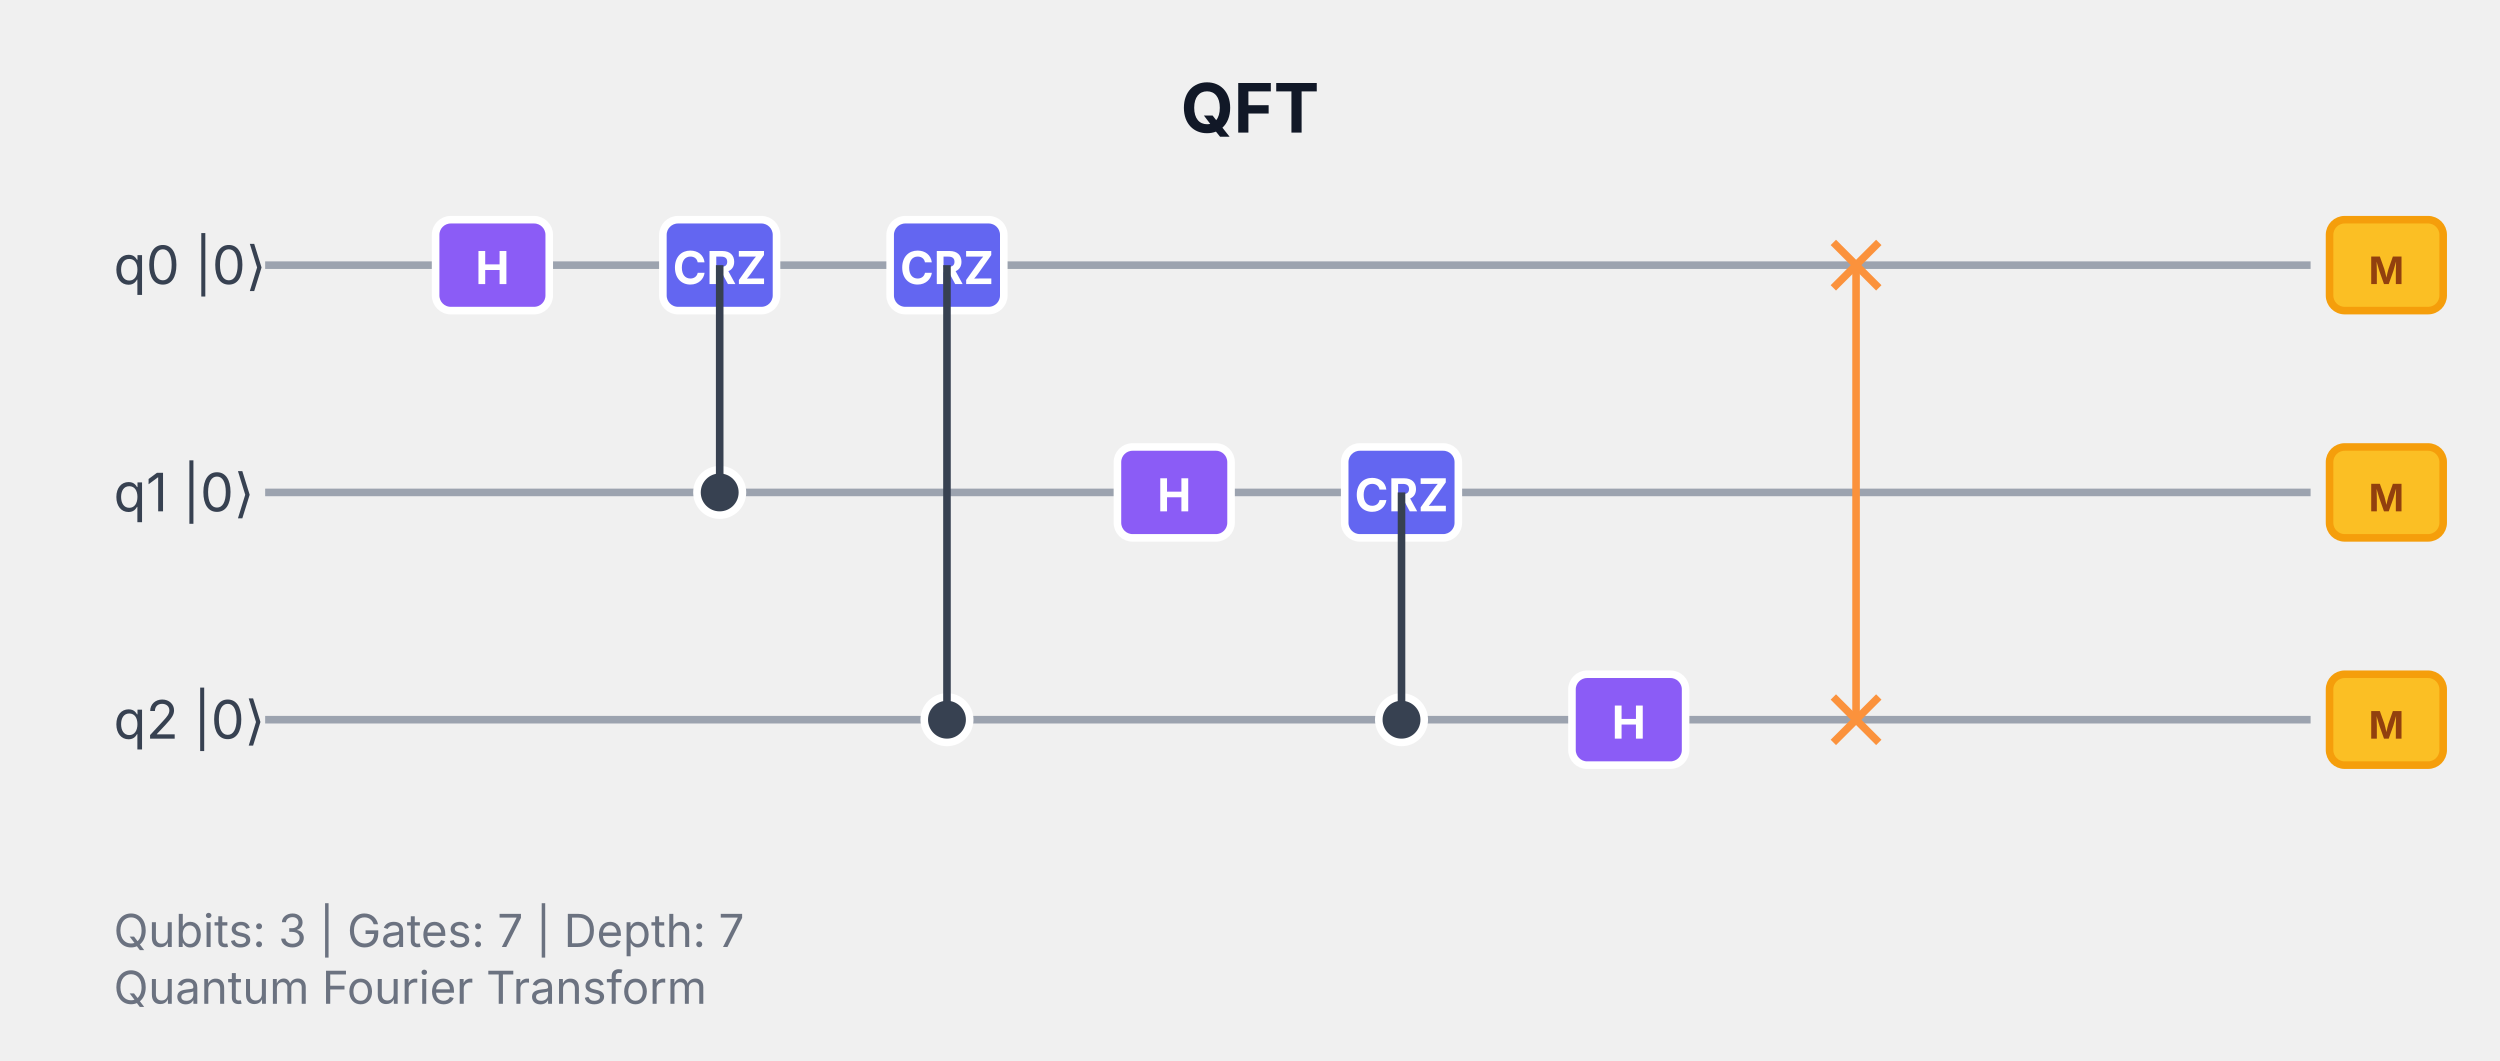
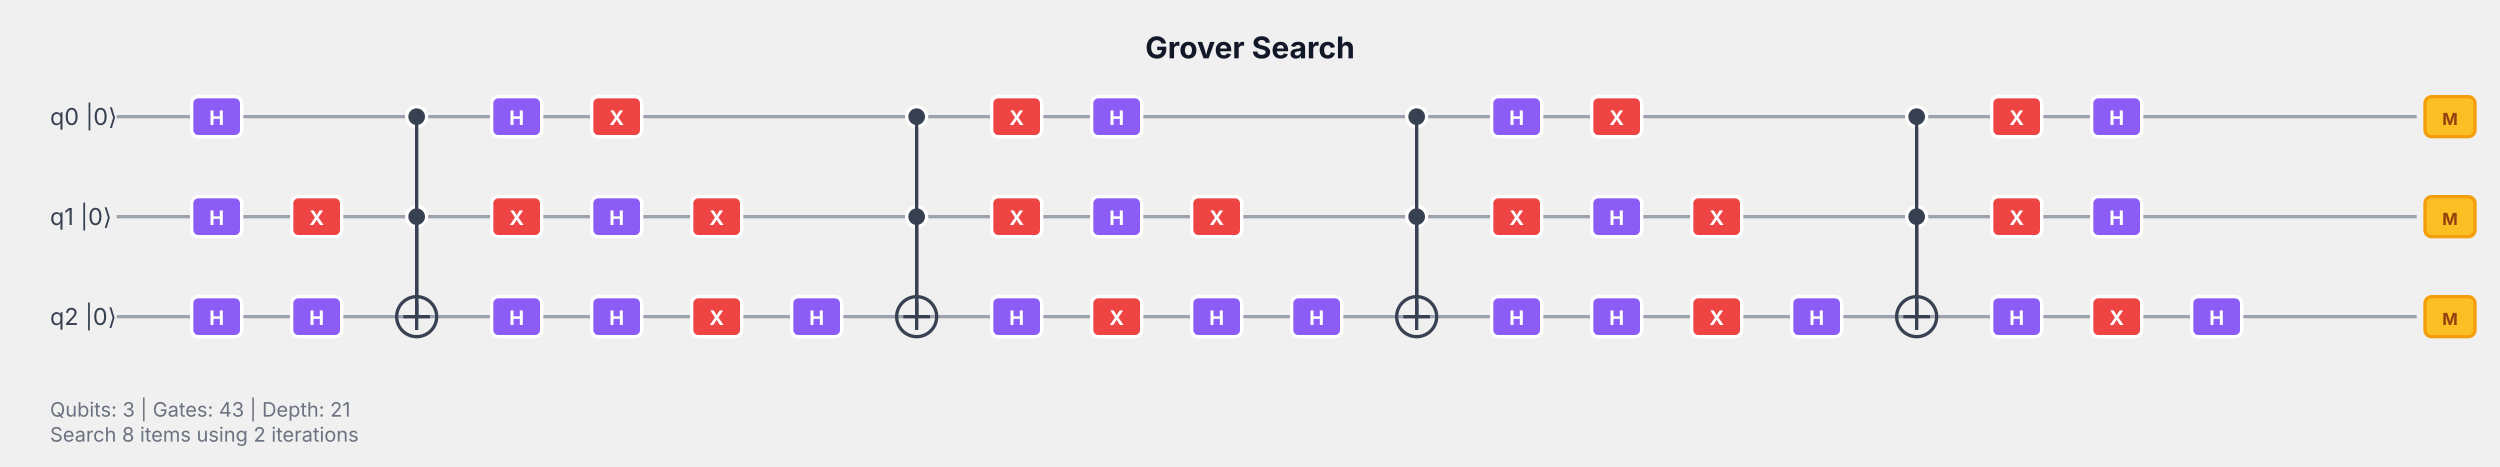
- <svg xmlns="http://www.w3.org/2000/svg" height="280" style="background-color: #ffffff; border: 1px solid #e5e7eb; border-radius: 8px;" width="660">
+ <svg xmlns="http://www.w3.org/2000/svg" height="280" style="background-color: #ffffff; border: 1px solid #e5e7eb; border-radius: 8px;" width="1500">
  <defs>
    <style>.gate-group:hover rect { opacity: 1; stroke-width: 3; }
                         .gate-group:hover circle { stroke-width: 3; }
                         text { font-family: 'SF Pro Display', 'Segoe UI', system-ui, sans-serif; }</style>
  </defs>
-   <text fill="#111827" font-size="18" font-weight="bold" text-anchor="middle" x="330" y="35">QFT</text>
+   <text fill="#111827" font-size="18" font-weight="bold" text-anchor="middle" x="750" y="35">Grover Search</text>
  <g>
    <text fill="#374151" font-size="14" x="30" y="75">q0 |0⟩</text>
-     <line stroke="#9ca3af" stroke-width="2" x1="70" x2="610" y1="70" y2="70" />
+     <line stroke="#9ca3af" stroke-width="2" x1="70" x2="1450" y1="70" y2="70" />
  </g>
  <g>
    <text fill="#374151" font-size="14" x="30" y="135">q1 |0⟩</text>
-     <line stroke="#9ca3af" stroke-width="2" x1="70" x2="610" y1="130" y2="130" />
+     <line stroke="#9ca3af" stroke-width="2" x1="70" x2="1450" y1="130" y2="130" />
  </g>
  <g>
    <text fill="#374151" font-size="14" x="30" y="195">q2 |0⟩</text>
-     <line stroke="#9ca3af" stroke-width="2" x1="70" x2="610" y1="190" y2="190" />
+     <line stroke="#9ca3af" stroke-width="2" x1="70" x2="1450" y1="190" y2="190" />
  </g>
  <g class="gate-group">
    <rect fill="#8b5cf6" height="24" rx="4" stroke="#ffffff" stroke-width="2" width="30" x="115" y="58" />
    <text fill="#ffffff" font-size="12" font-weight="bold" text-anchor="middle" x="130" y="75">H</text>
  </g>
  <g class="gate-group">
-     <circle cx="190" cy="130" fill="#374151" r="6" stroke="#ffffff" stroke-width="2" />
-     <rect fill="#6366f1" height="24" rx="4" stroke="#ffffff" stroke-width="2" width="30" x="175" y="58" />
-     <text fill="#ffffff" font-size="12" font-weight="bold" text-anchor="middle" x="190" y="75">CRZ</text>
-     <line stroke="#374151" stroke-width="2" x1="190" x2="190" y1="70" y2="130" />
-   </g>
-   <g class="gate-group">
-     <circle cx="250" cy="190" fill="#374151" r="6" stroke="#ffffff" stroke-width="2" />
-     <rect fill="#6366f1" height="24" rx="4" stroke="#ffffff" stroke-width="2" width="30" x="235" y="58" />
-     <text fill="#ffffff" font-size="12" font-weight="bold" text-anchor="middle" x="250" y="75">CRZ</text>
+     <rect fill="#8b5cf6" height="24" rx="4" stroke="#ffffff" stroke-width="2" width="30" x="115" y="118" />
+     <text fill="#ffffff" font-size="12" font-weight="bold" text-anchor="middle" x="130" y="135">H</text>
+   </g>
+   <g class="gate-group">
+     <rect fill="#8b5cf6" height="24" rx="4" stroke="#ffffff" stroke-width="2" width="30" x="115" y="178" />
+     <text fill="#ffffff" font-size="12" font-weight="bold" text-anchor="middle" x="130" y="195">H</text>
+   </g>
+   <g class="gate-group">
+     <rect fill="#ef4444" height="24" rx="4" stroke="#ffffff" stroke-width="2" width="30" x="175" y="118" />
+     <text fill="#ffffff" font-size="12" font-weight="bold" text-anchor="middle" x="190" y="135">X</text>
+   </g>
+   <g class="gate-group">
+     <rect fill="#8b5cf6" height="24" rx="4" stroke="#ffffff" stroke-width="2" width="30" x="175" y="178" />
+     <text fill="#ffffff" font-size="12" font-weight="bold" text-anchor="middle" x="190" y="195">H</text>
+   </g>
+   <g class="gate-group">
+     <circle cx="250" cy="70" fill="#374151" r="6" stroke="#ffffff" stroke-width="2" />
+     <circle cx="250" cy="130" fill="#374151" r="6" stroke="#ffffff" stroke-width="2" />
+     <circle cx="250" cy="190" fill="none" r="12" stroke="#374151" stroke-width="2" />
+     <line stroke="#374151" stroke-width="2" x1="242" x2="258" y1="190" y2="190" />
+     <line stroke="#374151" stroke-width="2" x1="250" x2="250" y1="182" y2="198" />
    <line stroke="#374151" stroke-width="2" x1="250" x2="250" y1="70" y2="190" />
-   </g>
-   <g class="gate-group">
-     <rect fill="#8b5cf6" height="24" rx="4" stroke="#ffffff" stroke-width="2" width="30" x="295" y="118" />
-     <text fill="#ffffff" font-size="12" font-weight="bold" text-anchor="middle" x="310" y="135">H</text>
-   </g>
-   <g class="gate-group">
-     <circle cx="370" cy="190" fill="#374151" r="6" stroke="#ffffff" stroke-width="2" />
-     <rect fill="#6366f1" height="24" rx="4" stroke="#ffffff" stroke-width="2" width="30" x="355" y="118" />
-     <text fill="#ffffff" font-size="12" font-weight="bold" text-anchor="middle" x="370" y="135">CRZ</text>
-     <line stroke="#374151" stroke-width="2" x1="370" x2="370" y1="130" y2="190" />
-   </g>
-   <g class="gate-group">
-     <rect fill="#8b5cf6" height="24" rx="4" stroke="#ffffff" stroke-width="2" width="30" x="415" y="178" />
-     <text fill="#ffffff" font-size="12" font-weight="bold" text-anchor="middle" x="430" y="195">H</text>
-   </g>
-   <g class="gate-group">
-     <line stroke="#fb923c" stroke-width="2" x1="484" x2="496" y1="64" y2="76" />
-     <line stroke="#fb923c" stroke-width="2" x1="484" x2="496" y1="76" y2="64" />
-     <line stroke="#fb923c" stroke-width="2" x1="484" x2="496" y1="184" y2="196" />
-     <line stroke="#fb923c" stroke-width="2" x1="484" x2="496" y1="196" y2="184" />
-     <line stroke="#fb923c" stroke-width="2" x1="490" x2="490" y1="70" y2="190" />
-   </g>
-   <g>
-     <rect fill="#fbbf24" height="24" rx="4" stroke="#f59e0b" stroke-width="2" width="30" x="615" y="58" />
-     <text fill="#92400e" font-size="10" font-weight="bold" text-anchor="middle" x="630" y="75">M</text>
-   </g>
-   <g>
-     <rect fill="#fbbf24" height="24" rx="4" stroke="#f59e0b" stroke-width="2" width="30" x="615" y="118" />
-     <text fill="#92400e" font-size="10" font-weight="bold" text-anchor="middle" x="630" y="135">M</text>
-   </g>
-   <g>
-     <rect fill="#fbbf24" height="24" rx="4" stroke="#f59e0b" stroke-width="2" width="30" x="615" y="178" />
-     <text fill="#92400e" font-size="10" font-weight="bold" text-anchor="middle" x="630" y="195">M</text>
-   </g>
-   <g>
-     <text fill="#6b7280" font-size="12" x="30" y="250">Qubits: 3 | Gates: 7 | Depth: 7</text>
-     <text fill="#6b7280" font-size="12" x="30" y="265">Quantum Fourier Transform</text>
+     <line stroke="#374151" stroke-width="2" x1="250" x2="250" y1="130" y2="190" />
+   </g>
+   <g class="gate-group">
+     <rect fill="#8b5cf6" height="24" rx="4" stroke="#ffffff" stroke-width="2" width="30" x="295" y="178" />
+     <text fill="#ffffff" font-size="12" font-weight="bold" text-anchor="middle" x="310" y="195">H</text>
+   </g>
+   <g class="gate-group">
+     <rect fill="#ef4444" height="24" rx="4" stroke="#ffffff" stroke-width="2" width="30" x="295" y="118" />
+     <text fill="#ffffff" font-size="12" font-weight="bold" text-anchor="middle" x="310" y="135">X</text>
+   </g>
+   <g class="gate-group">
+     <rect fill="#8b5cf6" height="24" rx="4" stroke="#ffffff" stroke-width="2" width="30" x="295" y="58" />
+     <text fill="#ffffff" font-size="12" font-weight="bold" text-anchor="middle" x="310" y="75">H</text>
+   </g>
+   <g class="gate-group">
+     <rect fill="#8b5cf6" height="24" rx="4" stroke="#ffffff" stroke-width="2" width="30" x="355" y="118" />
+     <text fill="#ffffff" font-size="12" font-weight="bold" text-anchor="middle" x="370" y="135">H</text>
+   </g>
+   <g class="gate-group">
+     <rect fill="#8b5cf6" height="24" rx="4" stroke="#ffffff" stroke-width="2" width="30" x="355" y="178" />
+     <text fill="#ffffff" font-size="12" font-weight="bold" text-anchor="middle" x="370" y="195">H</text>
+   </g>
+   <g class="gate-group">
+     <rect fill="#ef4444" height="24" rx="4" stroke="#ffffff" stroke-width="2" width="30" x="355" y="58" />
+     <text fill="#ffffff" font-size="12" font-weight="bold" text-anchor="middle" x="370" y="75">X</text>
+   </g>
+   <g class="gate-group">
+     <rect fill="#ef4444" height="24" rx="4" stroke="#ffffff" stroke-width="2" width="30" x="415" y="118" />
+     <text fill="#ffffff" font-size="12" font-weight="bold" text-anchor="middle" x="430" y="135">X</text>
+   </g>
+   <g class="gate-group">
+     <rect fill="#ef4444" height="24" rx="4" stroke="#ffffff" stroke-width="2" width="30" x="415" y="178" />
+     <text fill="#ffffff" font-size="12" font-weight="bold" text-anchor="middle" x="430" y="195">X</text>
+   </g>
+   <g class="gate-group">
+     <rect fill="#8b5cf6" height="24" rx="4" stroke="#ffffff" stroke-width="2" width="30" x="475" y="178" />
+     <text fill="#ffffff" font-size="12" font-weight="bold" text-anchor="middle" x="490" y="195">H</text>
+   </g>
+   <g class="gate-group">
+     <circle cx="550" cy="70" fill="#374151" r="6" stroke="#ffffff" stroke-width="2" />
+     <circle cx="550" cy="130" fill="#374151" r="6" stroke="#ffffff" stroke-width="2" />
+     <circle cx="550" cy="190" fill="none" r="12" stroke="#374151" stroke-width="2" />
+     <line stroke="#374151" stroke-width="2" x1="542" x2="558" y1="190" y2="190" />
+     <line stroke="#374151" stroke-width="2" x1="550" x2="550" y1="182" y2="198" />
+     <line stroke="#374151" stroke-width="2" x1="550" x2="550" y1="70" y2="190" />
+     <line stroke="#374151" stroke-width="2" x1="550" x2="550" y1="130" y2="190" />
+   </g>
+   <g class="gate-group">
+     <rect fill="#8b5cf6" height="24" rx="4" stroke="#ffffff" stroke-width="2" width="30" x="595" y="178" />
+     <text fill="#ffffff" font-size="12" font-weight="bold" text-anchor="middle" x="610" y="195">H</text>
+   </g>
+   <g class="gate-group">
+     <rect fill="#ef4444" height="24" rx="4" stroke="#ffffff" stroke-width="2" width="30" x="595" y="58" />
+     <text fill="#ffffff" font-size="12" font-weight="bold" text-anchor="middle" x="610" y="75">X</text>
+   </g>
+   <g class="gate-group">
+     <rect fill="#ef4444" height="24" rx="4" stroke="#ffffff" stroke-width="2" width="30" x="595" y="118" />
+     <text fill="#ffffff" font-size="12" font-weight="bold" text-anchor="middle" x="610" y="135">X</text>
+   </g>
+   <g class="gate-group">
+     <rect fill="#ef4444" height="24" rx="4" stroke="#ffffff" stroke-width="2" width="30" x="655" y="178" />
+     <text fill="#ffffff" font-size="12" font-weight="bold" text-anchor="middle" x="670" y="195">X</text>
+   </g>
+   <g class="gate-group">
+     <rect fill="#8b5cf6" height="24" rx="4" stroke="#ffffff" stroke-width="2" width="30" x="655" y="58" />
+     <text fill="#ffffff" font-size="12" font-weight="bold" text-anchor="middle" x="670" y="75">H</text>
+   </g>
+   <g class="gate-group">
+     <rect fill="#8b5cf6" height="24" rx="4" stroke="#ffffff" stroke-width="2" width="30" x="655" y="118" />
+     <text fill="#ffffff" font-size="12" font-weight="bold" text-anchor="middle" x="670" y="135">H</text>
+   </g>
+   <g class="gate-group">
+     <rect fill="#8b5cf6" height="24" rx="4" stroke="#ffffff" stroke-width="2" width="30" x="715" y="178" />
+     <text fill="#ffffff" font-size="12" font-weight="bold" text-anchor="middle" x="730" y="195">H</text>
+   </g>
+   <g class="gate-group">
+     <rect fill="#ef4444" height="24" rx="4" stroke="#ffffff" stroke-width="2" width="30" x="715" y="118" />
+     <text fill="#ffffff" font-size="12" font-weight="bold" text-anchor="middle" x="730" y="135">X</text>
+   </g>
+   <g class="gate-group">
+     <rect fill="#8b5cf6" height="24" rx="4" stroke="#ffffff" stroke-width="2" width="30" x="775" y="178" />
+     <text fill="#ffffff" font-size="12" font-weight="bold" text-anchor="middle" x="790" y="195">H</text>
+   </g>
+   <g class="gate-group">
+     <circle cx="850" cy="70" fill="#374151" r="6" stroke="#ffffff" stroke-width="2" />
+     <circle cx="850" cy="130" fill="#374151" r="6" stroke="#ffffff" stroke-width="2" />
+     <circle cx="850" cy="190" fill="none" r="12" stroke="#374151" stroke-width="2" />
+     <line stroke="#374151" stroke-width="2" x1="842" x2="858" y1="190" y2="190" />
+     <line stroke="#374151" stroke-width="2" x1="850" x2="850" y1="182" y2="198" />
+     <line stroke="#374151" stroke-width="2" x1="850" x2="850" y1="70" y2="190" />
+     <line stroke="#374151" stroke-width="2" x1="850" x2="850" y1="130" y2="190" />
+   </g>
+   <g class="gate-group">
+     <rect fill="#8b5cf6" height="24" rx="4" stroke="#ffffff" stroke-width="2" width="30" x="895" y="178" />
+     <text fill="#ffffff" font-size="12" font-weight="bold" text-anchor="middle" x="910" y="195">H</text>
+   </g>
+   <g class="gate-group">
+     <rect fill="#ef4444" height="24" rx="4" stroke="#ffffff" stroke-width="2" width="30" x="895" y="118" />
+     <text fill="#ffffff" font-size="12" font-weight="bold" text-anchor="middle" x="910" y="135">X</text>
+   </g>
+   <g class="gate-group">
+     <rect fill="#8b5cf6" height="24" rx="4" stroke="#ffffff" stroke-width="2" width="30" x="895" y="58" />
+     <text fill="#ffffff" font-size="12" font-weight="bold" text-anchor="middle" x="910" y="75">H</text>
+   </g>
+   <g class="gate-group">
+     <rect fill="#8b5cf6" height="24" rx="4" stroke="#ffffff" stroke-width="2" width="30" x="955" y="118" />
+     <text fill="#ffffff" font-size="12" font-weight="bold" text-anchor="middle" x="970" y="135">H</text>
+   </g>
+   <g class="gate-group">
+     <rect fill="#8b5cf6" height="24" rx="4" stroke="#ffffff" stroke-width="2" width="30" x="955" y="178" />
+     <text fill="#ffffff" font-size="12" font-weight="bold" text-anchor="middle" x="970" y="195">H</text>
+   </g>
+   <g class="gate-group">
+     <rect fill="#ef4444" height="24" rx="4" stroke="#ffffff" stroke-width="2" width="30" x="955" y="58" />
+     <text fill="#ffffff" font-size="12" font-weight="bold" text-anchor="middle" x="970" y="75">X</text>
+   </g>
+   <g class="gate-group">
+     <rect fill="#ef4444" height="24" rx="4" stroke="#ffffff" stroke-width="2" width="30" x="1015" y="118" />
+     <text fill="#ffffff" font-size="12" font-weight="bold" text-anchor="middle" x="1030" y="135">X</text>
+   </g>
+   <g class="gate-group">
+     <rect fill="#ef4444" height="24" rx="4" stroke="#ffffff" stroke-width="2" width="30" x="1015" y="178" />
+     <text fill="#ffffff" font-size="12" font-weight="bold" text-anchor="middle" x="1030" y="195">X</text>
+   </g>
+   <g class="gate-group">
+     <rect fill="#8b5cf6" height="24" rx="4" stroke="#ffffff" stroke-width="2" width="30" x="1075" y="178" />
+     <text fill="#ffffff" font-size="12" font-weight="bold" text-anchor="middle" x="1090" y="195">H</text>
+   </g>
+   <g class="gate-group">
+     <circle cx="1150" cy="70" fill="#374151" r="6" stroke="#ffffff" stroke-width="2" />
+     <circle cx="1150" cy="130" fill="#374151" r="6" stroke="#ffffff" stroke-width="2" />
+     <circle cx="1150" cy="190" fill="none" r="12" stroke="#374151" stroke-width="2" />
+     <line stroke="#374151" stroke-width="2" x1="1142" x2="1158" y1="190" y2="190" />
+     <line stroke="#374151" stroke-width="2" x1="1150" x2="1150" y1="182" y2="198" />
+     <line stroke="#374151" stroke-width="2" x1="1150" x2="1150" y1="70" y2="190" />
+     <line stroke="#374151" stroke-width="2" x1="1150" x2="1150" y1="130" y2="190" />
+   </g>
+   <g class="gate-group">
+     <rect fill="#8b5cf6" height="24" rx="4" stroke="#ffffff" stroke-width="2" width="30" x="1195" y="178" />
+     <text fill="#ffffff" font-size="12" font-weight="bold" text-anchor="middle" x="1210" y="195">H</text>
+   </g>
+   <g class="gate-group">
+     <rect fill="#ef4444" height="24" rx="4" stroke="#ffffff" stroke-width="2" width="30" x="1195" y="58" />
+     <text fill="#ffffff" font-size="12" font-weight="bold" text-anchor="middle" x="1210" y="75">X</text>
+   </g>
+   <g class="gate-group">
+     <rect fill="#ef4444" height="24" rx="4" stroke="#ffffff" stroke-width="2" width="30" x="1195" y="118" />
+     <text fill="#ffffff" font-size="12" font-weight="bold" text-anchor="middle" x="1210" y="135">X</text>
+   </g>
+   <g class="gate-group">
+     <rect fill="#ef4444" height="24" rx="4" stroke="#ffffff" stroke-width="2" width="30" x="1255" y="178" />
+     <text fill="#ffffff" font-size="12" font-weight="bold" text-anchor="middle" x="1270" y="195">X</text>
+   </g>
+   <g class="gate-group">
+     <rect fill="#8b5cf6" height="24" rx="4" stroke="#ffffff" stroke-width="2" width="30" x="1255" y="58" />
+     <text fill="#ffffff" font-size="12" font-weight="bold" text-anchor="middle" x="1270" y="75">H</text>
+   </g>
+   <g class="gate-group">
+     <rect fill="#8b5cf6" height="24" rx="4" stroke="#ffffff" stroke-width="2" width="30" x="1255" y="118" />
+     <text fill="#ffffff" font-size="12" font-weight="bold" text-anchor="middle" x="1270" y="135">H</text>
+   </g>
+   <g class="gate-group">
+     <rect fill="#8b5cf6" height="24" rx="4" stroke="#ffffff" stroke-width="2" width="30" x="1315" y="178" />
+     <text fill="#ffffff" font-size="12" font-weight="bold" text-anchor="middle" x="1330" y="195">H</text>
+   </g>
+   <g>
+     <rect fill="#fbbf24" height="24" rx="4" stroke="#f59e0b" stroke-width="2" width="30" x="1455" y="58" />
+     <text fill="#92400e" font-size="10" font-weight="bold" text-anchor="middle" x="1470" y="75">M</text>
+   </g>
+   <g>
+     <rect fill="#fbbf24" height="24" rx="4" stroke="#f59e0b" stroke-width="2" width="30" x="1455" y="118" />
+     <text fill="#92400e" font-size="10" font-weight="bold" text-anchor="middle" x="1470" y="135">M</text>
+   </g>
+   <g>
+     <rect fill="#fbbf24" height="24" rx="4" stroke="#f59e0b" stroke-width="2" width="30" x="1455" y="178" />
+     <text fill="#92400e" font-size="10" font-weight="bold" text-anchor="middle" x="1470" y="195">M</text>
+   </g>
+   <g>
+     <text fill="#6b7280" font-size="12" x="30" y="250">Qubits: 3 | Gates: 43 | Depth: 21</text>
+     <text fill="#6b7280" font-size="12" x="30" y="265">Search 8 items using 2 iterations</text>
  </g>
</svg>
